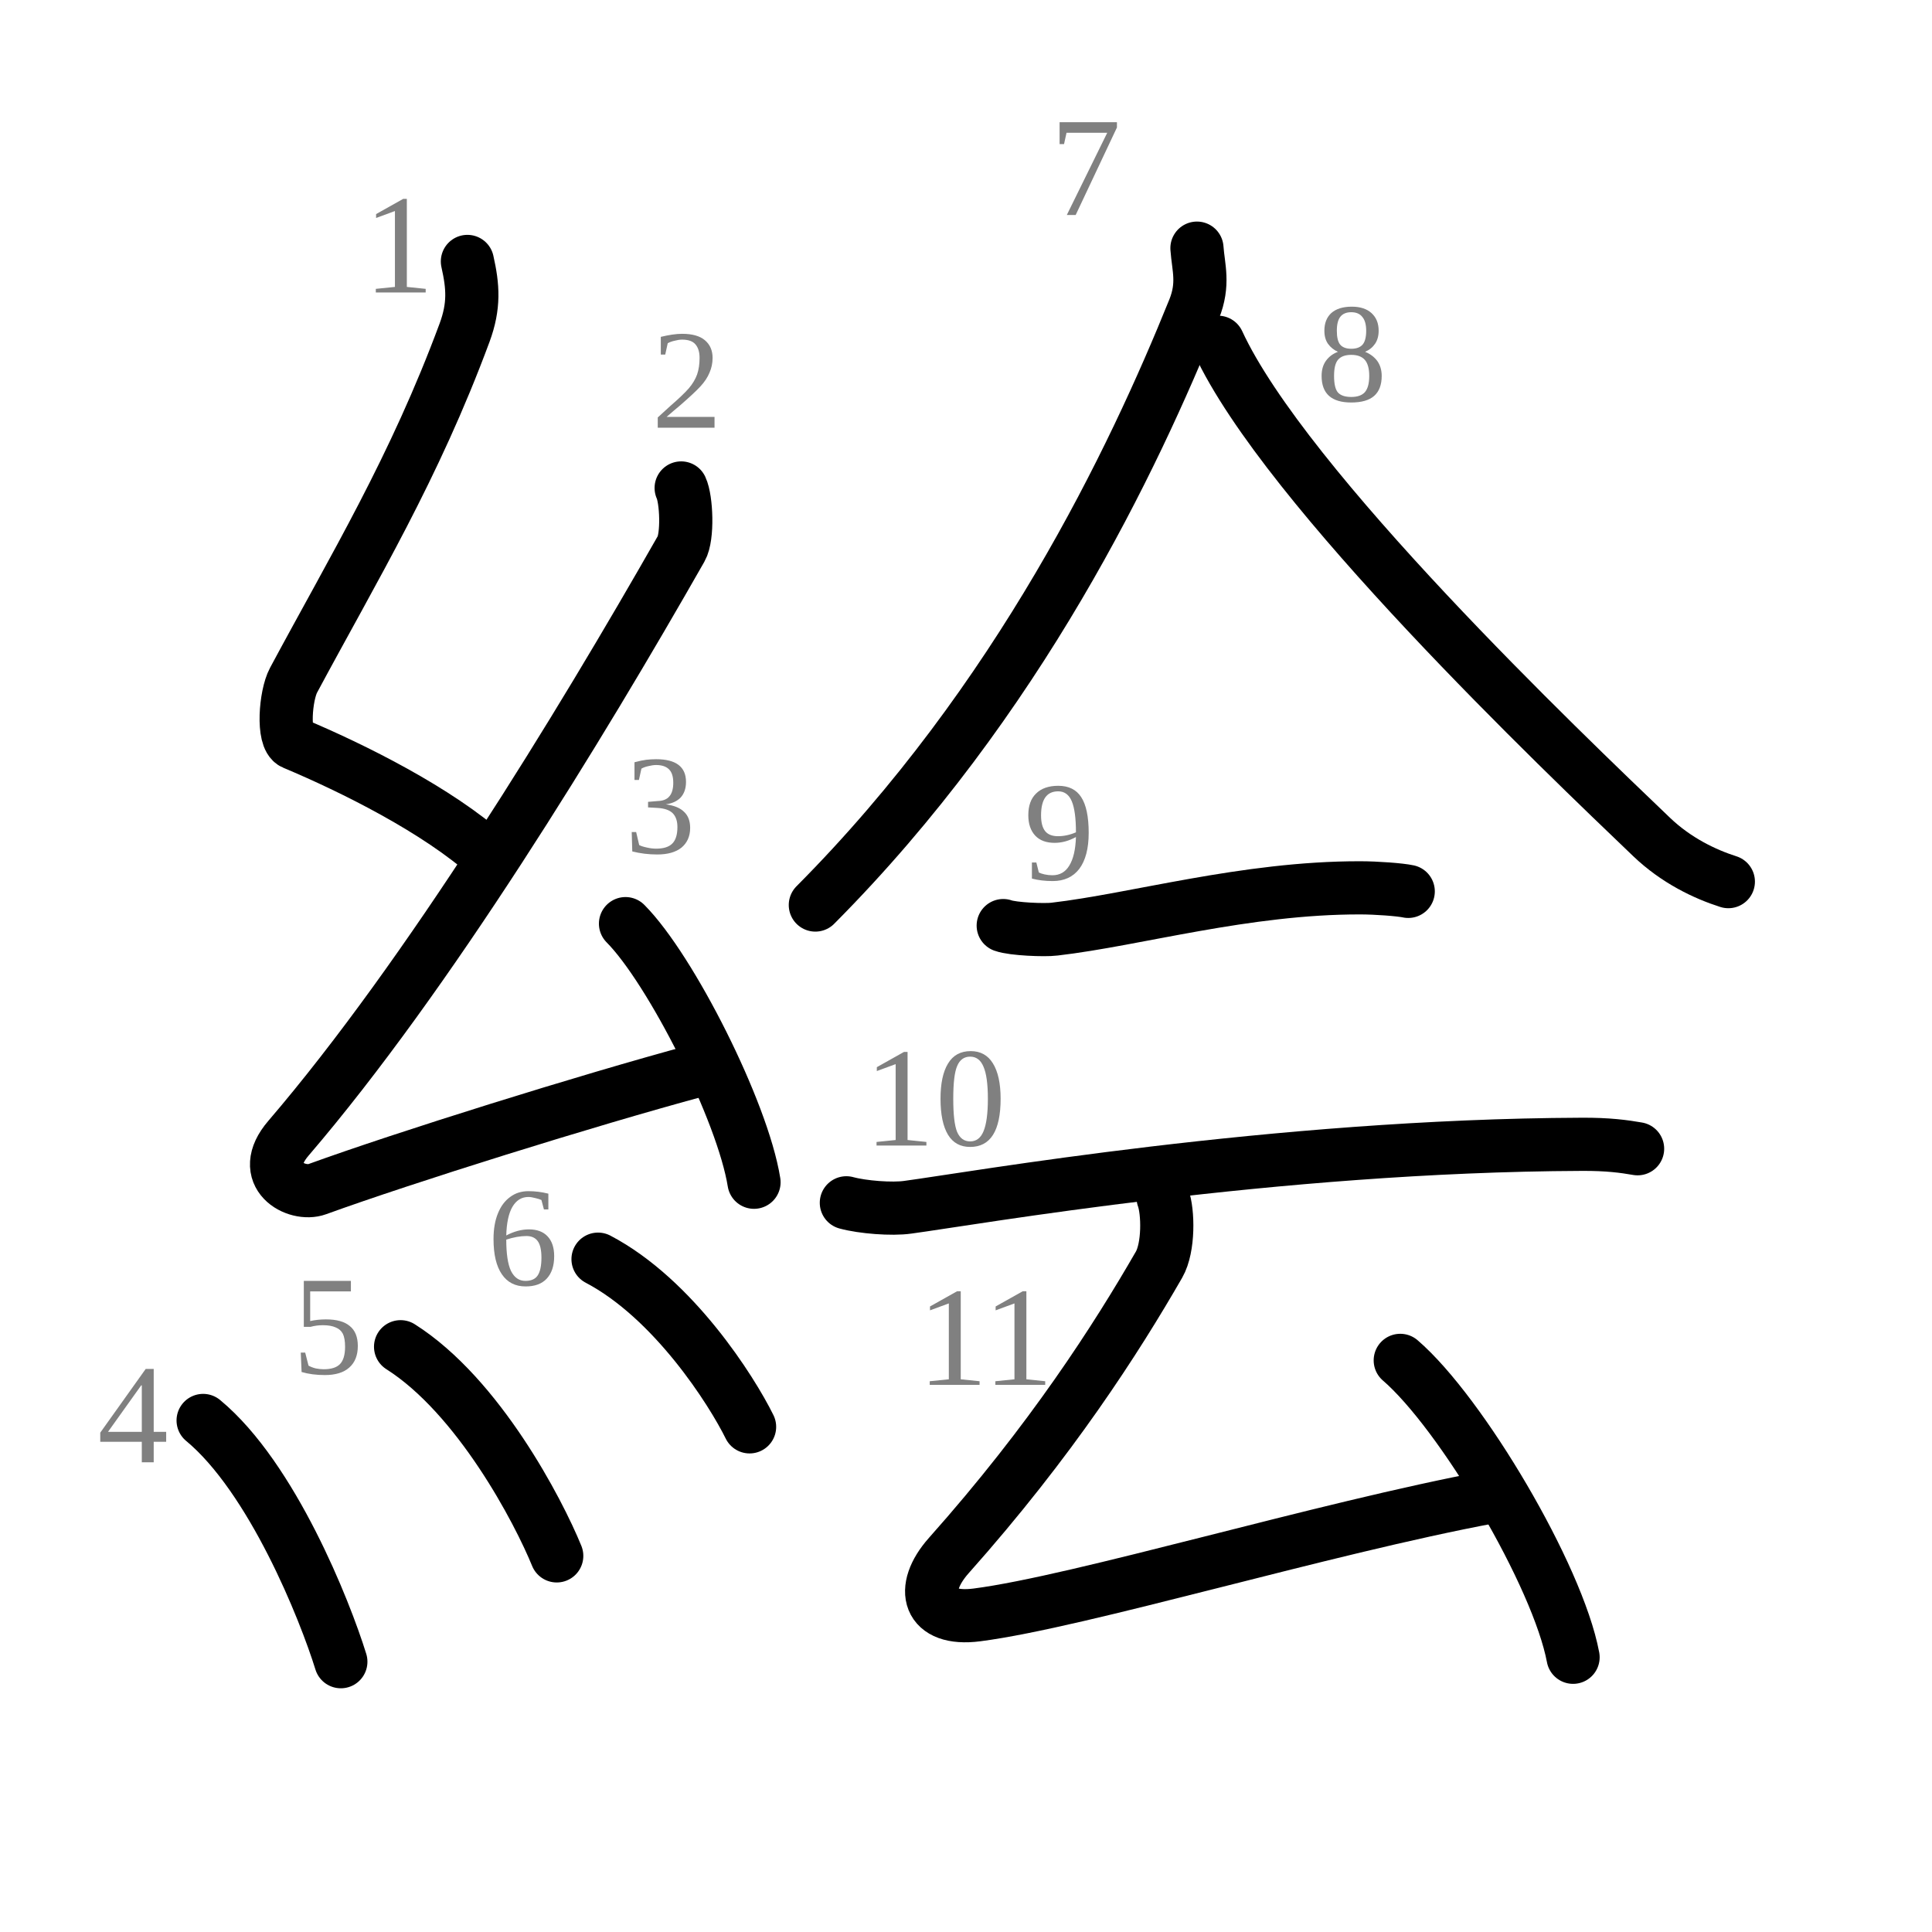
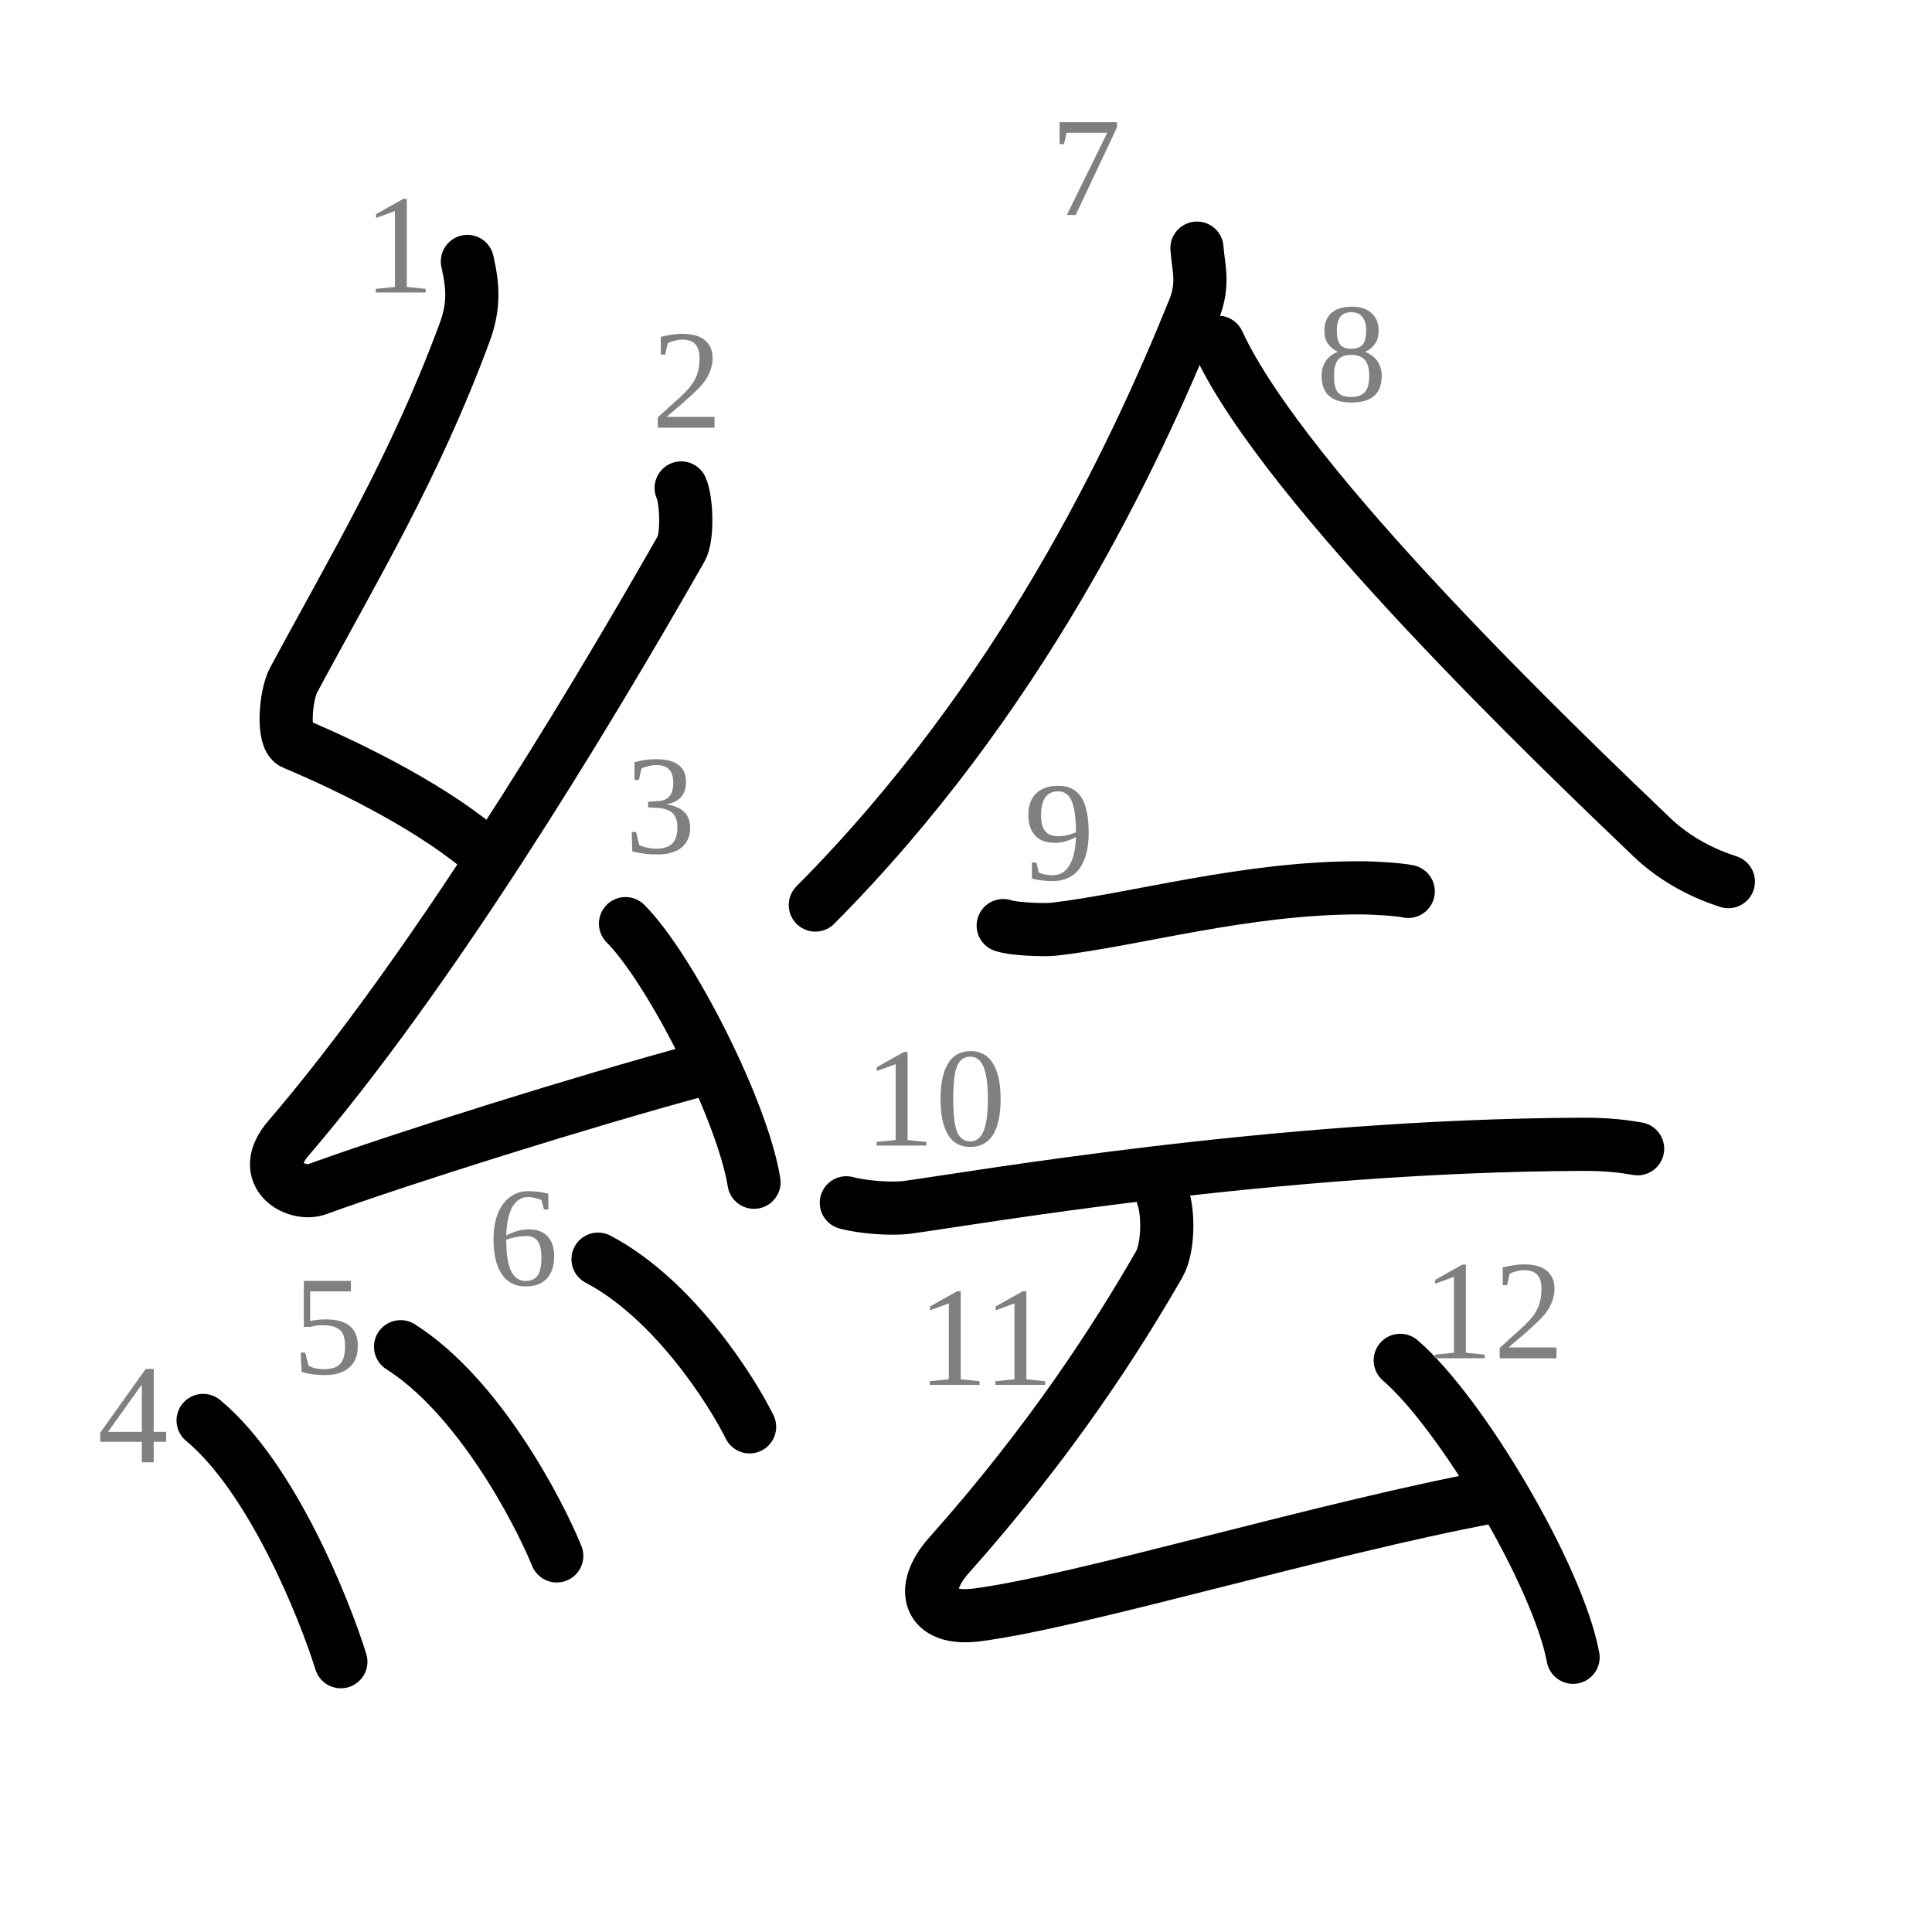
<svg xmlns="http://www.w3.org/2000/svg" xmlns:ns1="http://kanjivg.tagaini.net" width="109" height="109" viewBox="0 0 109 109">
  <g id="kvg:StrokePaths_07d75-Kaisho" style="fill:none;stroke:#000000;stroke-width:3;stroke-linecap:round;stroke-linejoin:round;">
    <g id="kvg:07d75-Kaisho" ns1:element="絵">
      <g id="kvg:07d75-Kaisho-g1" ns1:element="糸" ns1:variant="true" ns1:position="left" ns1:radical="general">
        <path id="kvg:07d75-Kaisho-s1" ns1:type="㇜" d="M26.37,14.75c0.32,1.42,0.4,2.5-0.16,4.02c-2.84,7.66-6.21,13.2-9.65,19.61c-0.46,0.86-0.64,3.28,0,3.55c3.38,1.42,8.12,3.78,11.02,6.38" />
        <path id="kvg:07d75-Kaisho-s2" ns1:type="㇜" d="M38.43,27.53c0.3,0.64,0.39,2.75,0,3.43C32.7,41.02,24.15,55.03,16.28,64.21c-1.81,2.1,0.45,3.31,1.62,2.88c4.93-1.79,15.15-4.99,21.48-6.7" />
        <path id="kvg:07d75-Kaisho-s3" ns1:type="㇔" d="M35.29,52.11c2.56,2.58,6.61,10.59,7.25,14.59" />
        <path id="kvg:07d75-Kaisho-s4" ns1:type="㇔" d="M11.46,80.14c3.89,3.22,6.87,10.7,7.77,13.61" />
        <path id="kvg:07d75-Kaisho-s5" ns1:type="㇔" d="M22.6,75.98c4.4,2.79,7.78,9.27,8.81,11.8" />
        <path id="kvg:07d75-Kaisho-s6" ns1:type="㇔" d="M33.74,71.04c4.27,2.24,7.55,7.43,8.55,9.46" />
      </g>
      <g id="kvg:07d75-Kaisho-g2" ns1:element="会" ns1:position="right">
        <g id="kvg:07d75-Kaisho-g3" ns1:element="人">
          <path id="kvg:07d75-Kaisho-s7" ns1:type="㇒" d="M67.53,14c0.08,1.11,0.41,2.01-0.16,3.44C63.96,25.89,57.5,39.5,46,51.06" />
          <path id="kvg:07d75-Kaisho-s8" ns1:type="㇏" d="M68.72,19.31c3.78,8.19,19.5,23.16,24.46,27.91c1.39,1.33,3.01,2.1,4.33,2.52" />
        </g>
        <g id="kvg:07d75-Kaisho-g4" ns1:element="云">
          <g id="kvg:07d75-Kaisho-g5" ns1:element="二">
            <path id="kvg:07d75-Kaisho-s9" ns1:type="㇐" d="M56.6,52.22c0.55,0.2,2.35,0.27,2.89,0.2c4.59-0.53,10.77-2.34,17.25-2.33c0.91,0,2.25,0.1,2.71,0.2" />
            <path id="kvg:07d75-Kaisho-s10" ns1:type="㇐" d="M47.75,67.86c0.91,0.25,2.58,0.38,3.47,0.25c3.67-0.49,20.65-3.48,38-3.55c1.51-0.01,2.42,0.12,3.17,0.25" />
          </g>
          <g id="kvg:07d75-Kaisho-g6" ns1:element="厶">
            <path id="kvg:07d75-Kaisho-s11" ns1:type="㇜" d="M65.62,67.57c0.29,0.79,0.33,2.81-0.23,3.78C63,75.5,59.31,81.27,53.53,87.76c-1.68,1.89-1.19,3.71,1.59,3.35c5.86-0.76,19.47-4.88,29.01-6.66" />
            <path id="kvg:07d75-Kaisho-s12" ns1:type="㇔" d="M79,76.75c3.44,2.96,8.89,12.15,9.75,16.75" />
          </g>
        </g>
      </g>
    </g>
  </g>
  <g id="kvg:StrokeNumbers_07d75-Kaisho" style="font-size:8;fill:#808080">
    <text transform="matrix(1 0 0 1 20.50 16.50)">1</text>
    <text transform="matrix(1 0 0 1 36.75 24.13)">2</text>
    <text transform="matrix(1 0 0 1 35.25 48.13)">3</text>
    <text transform="matrix(1 0 0 1 5.50 82.50)">4</text>
    <text transform="matrix(1 0 0 1 16.50 77.50)">5</text>
    <text transform="matrix(1 0 0 1 27.50 72.50)">6</text>
    <text transform="matrix(1 0 0 1 59.25 12.13)">7</text>
    <text transform="matrix(1 0 0 1 74.25 22.63)">8</text>
    <text transform="matrix(1 0 0 1 57.75 49.63)">9</text>
    <text transform="matrix(1 0 0 1 48.75 64.63)">10</text>
    <text transform="matrix(1 0 0 1 51.75 78.13)">11</text>
+     <text transform="matrix(1 0 0 1 80.25 76.63)">12</text>
  </g>
</svg>
